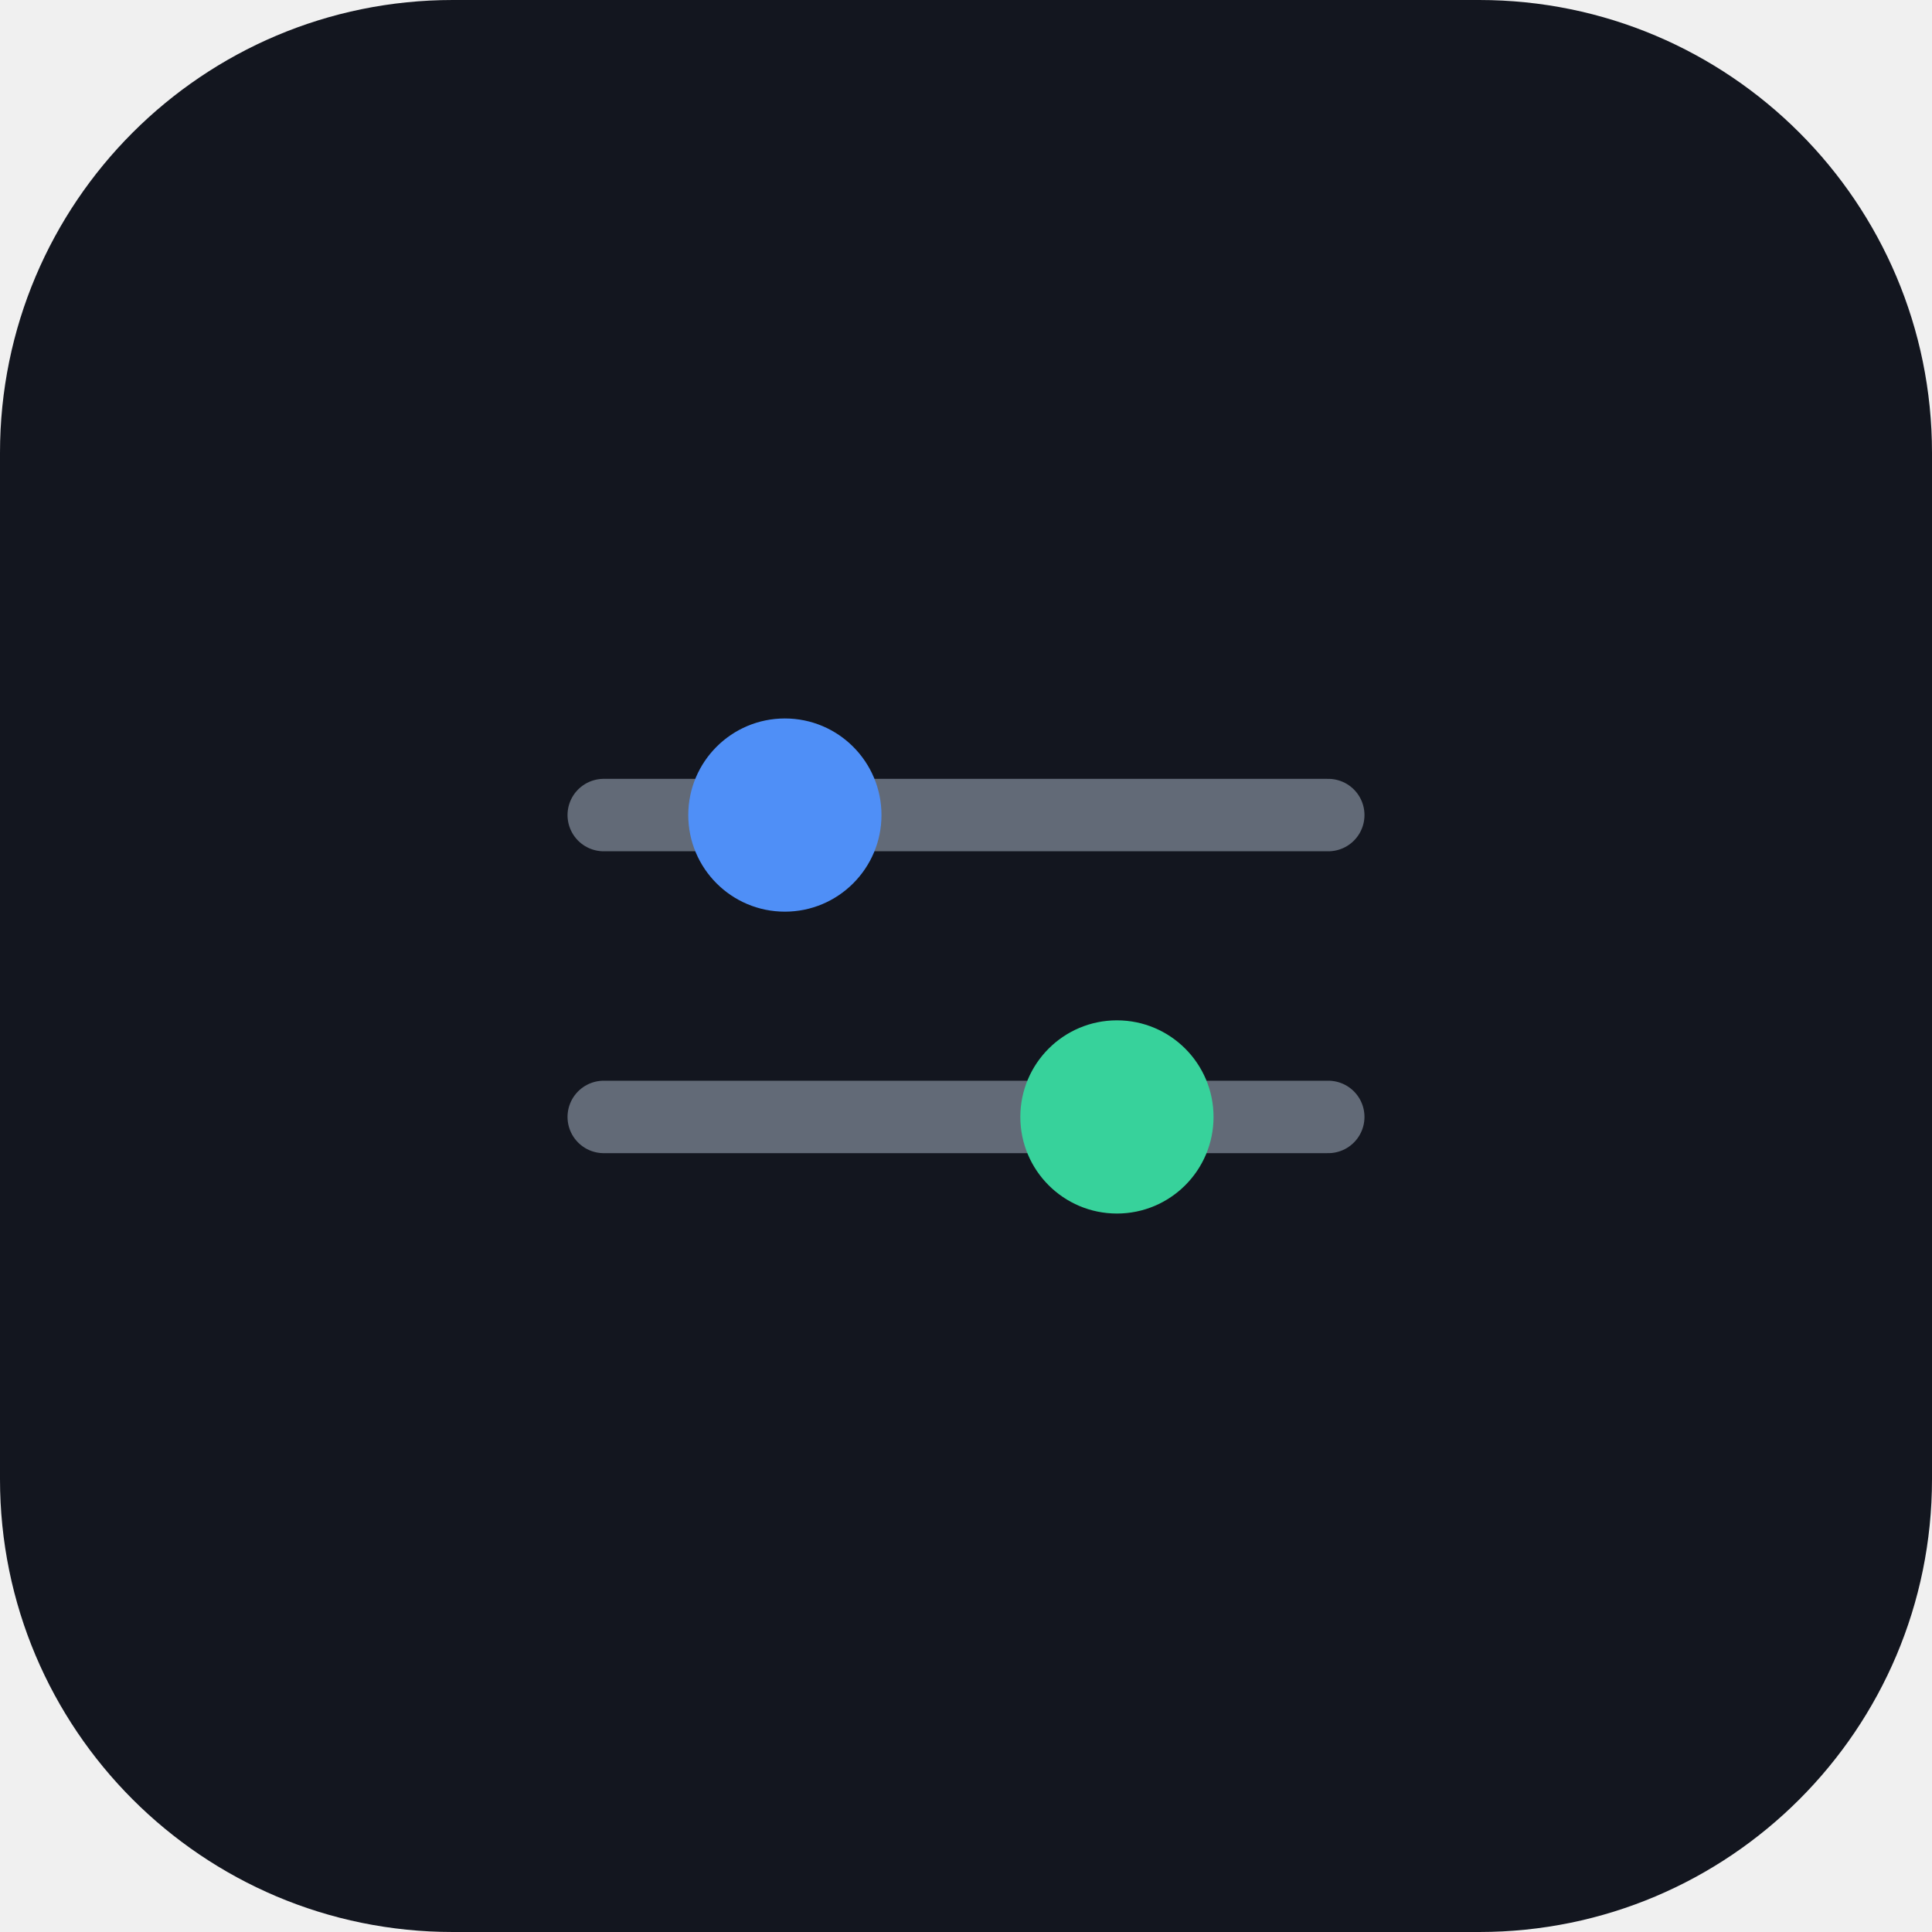
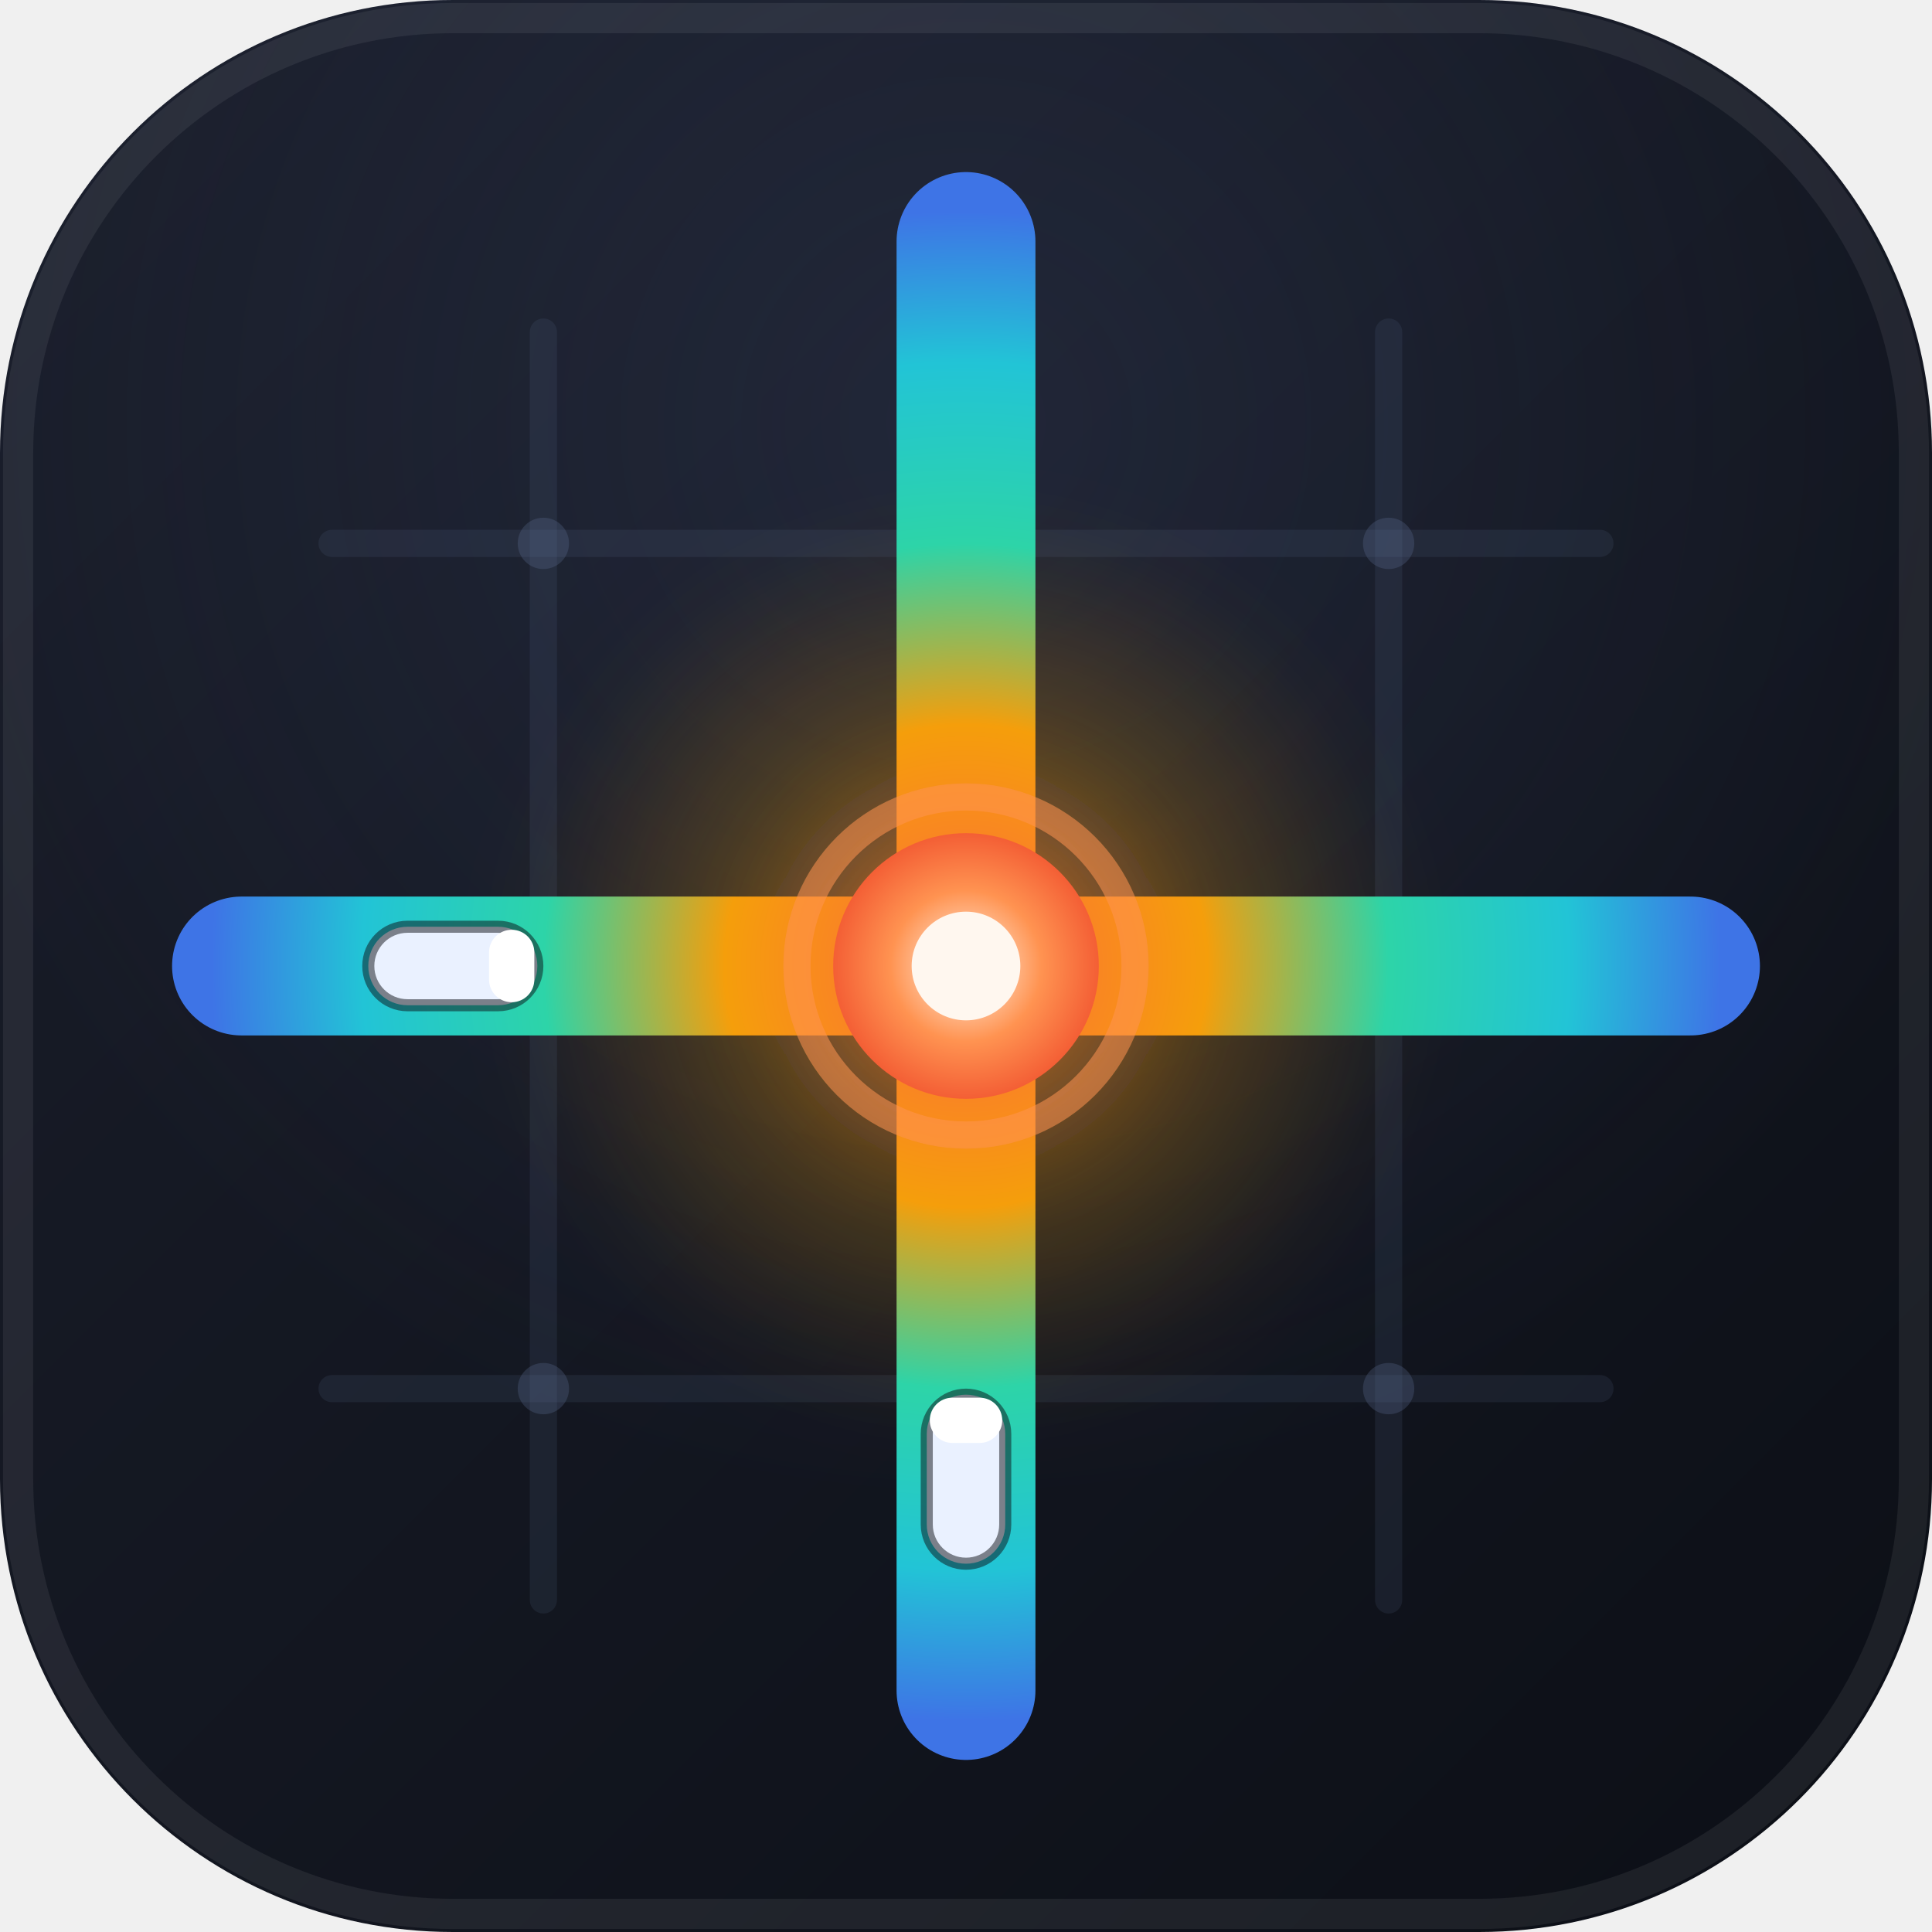
- <svg xmlns="http://www.w3.org/2000/svg" width="64" height="64" viewBox="0 0 64 64" fill="none">
-   <rect width="64" height="64" rx="15" fill="#13161f" />
-   <g transform="translate(16 16) scale(2)">
-     <path d="M2 5.5h12M2 10.5h12" stroke="#626a77" stroke-width="1.2" stroke-linecap="round" />
-     <circle cx="5" cy="5.5" r="1.6" fill="#4f8ff7" />
-     <circle cx="10.5" cy="10.5" r="1.6" fill="#37d29b" />
+ <svg xmlns="http://www.w3.org/2000/svg" width="512" height="512" viewBox="0 0 64 64" fill="none">
+   <defs>
+     <linearGradient id="tile" x1="0" y1="0" x2="64" y2="64" gradientUnits="userSpaceOnUse">
+       <stop offset="0" stop-color="#1A1E2B" />
+       <stop offset="1" stop-color="#0C0F16" />
+     </linearGradient>
+     <radialGradient id="tileGlow" cx="32" cy="14" r="36" gradientUnits="userSpaceOnUse">
+       <stop offset="0" stop-color="#4C5A82" stop-opacity="0.22" />
+       <stop offset="1" stop-color="#4C5A82" stop-opacity="0" />
+     </radialGradient>
+     <radialGradient id="thermal" cx="32" cy="32" r="25" gradientUnits="userSpaceOnUse">
+       <stop offset="0" stop-color="#FF6A3D" />
+       <stop offset="0.32" stop-color="#F59E0B" />
+       <stop offset="0.56" stop-color="#2DD4A8" />
+       <stop offset="0.80" stop-color="#22C4D6" />
+       <stop offset="1" stop-color="#3E74E6" />
+     </radialGradient>
+     <radialGradient id="core" cx="32" cy="32" r="5" gradientUnits="userSpaceOnUse">
+       <stop offset="0" stop-color="#FFF6EC" />
+       <stop offset="0.5" stop-color="#FF9351" />
+       <stop offset="1" stop-color="#F04E2C" />
+     </radialGradient>
+     <radialGradient id="glow" cx="32" cy="32" r="15" gradientUnits="userSpaceOnUse">
+       <stop offset="0" stop-color="#FF7A45" stop-opacity="0.9" />
+       <stop offset="0.5" stop-color="#F59E0B" stop-opacity="0.24" />
+       <stop offset="1" stop-color="#F59E0B" stop-opacity="0" />
+     </radialGradient>
+     <filter id="soft" x="-60%" y="-60%" width="220%" height="220%">
+       <feGaussianBlur stdDeviation="1.7" />
+     </filter>
+   </defs>
+   <rect width="64" height="64" rx="15" fill="url(#tile)" />
+   <rect width="64" height="64" rx="15" fill="url(#tileGlow)" />
+   <rect x="0.6" y="0.6" width="62.8" height="62.8" rx="14.4" fill="none" stroke="#FFFFFF" stroke-opacity="0.07" />
+   <g stroke="#5B6B90" stroke-opacity="0.15" stroke-width="0.9" stroke-linecap="round">
+     <path d="M18 11 V53" />
+     <path d="M46 11 V53" />
+     <path d="M11 18 H53" />
+     <path d="M11 46 H53" />
  </g>
+   <g fill="#5B6B90" fill-opacity="0.3">
+     <circle cx="18" cy="18" r="0.85" />
+     <circle cx="46" cy="18" r="0.85" />
+     <circle cx="18" cy="46" r="0.85" />
+     <circle cx="46" cy="46" r="0.85" />
+   </g>
+   <circle cx="32" cy="32" r="14" fill="url(#glow)" filter="url(#soft)" />
+   <g stroke="url(#thermal)" stroke-width="4.6" stroke-linecap="round">
+     <path d="M8 32 H56" />
+     <path d="M32 8 V56" />
+   </g>
+   <g>
+     <rect x="12.2" y="30.7" width="5.6" height="2.6" rx="1.3" fill="#EAF1FF" stroke="#0D1017" stroke-opacity="0.5" stroke-width="0.4" />
+     <rect x="16.2" y="30.8" width="1.5" height="2.4" rx="0.75" fill="#FFFFFF" />
+     <rect x="30.7" y="46.2" width="2.6" height="5.6" rx="1.3" fill="#EAF1FF" stroke="#0D1017" stroke-opacity="0.5" stroke-width="0.4" />
+     <rect x="30.8" y="46.3" width="2.4" height="1.5" rx="0.75" fill="#FFFFFF" />
+   </g>
+   <circle cx="32" cy="32" r="5.6" fill="none" stroke="#FF9351" stroke-opacity="0.55" stroke-width="0.9" />
+   <circle cx="32" cy="32" r="4.4" fill="url(#core)" />
+   <circle cx="32" cy="32" r="1.8" fill="#FFF7EF" />
</svg>
